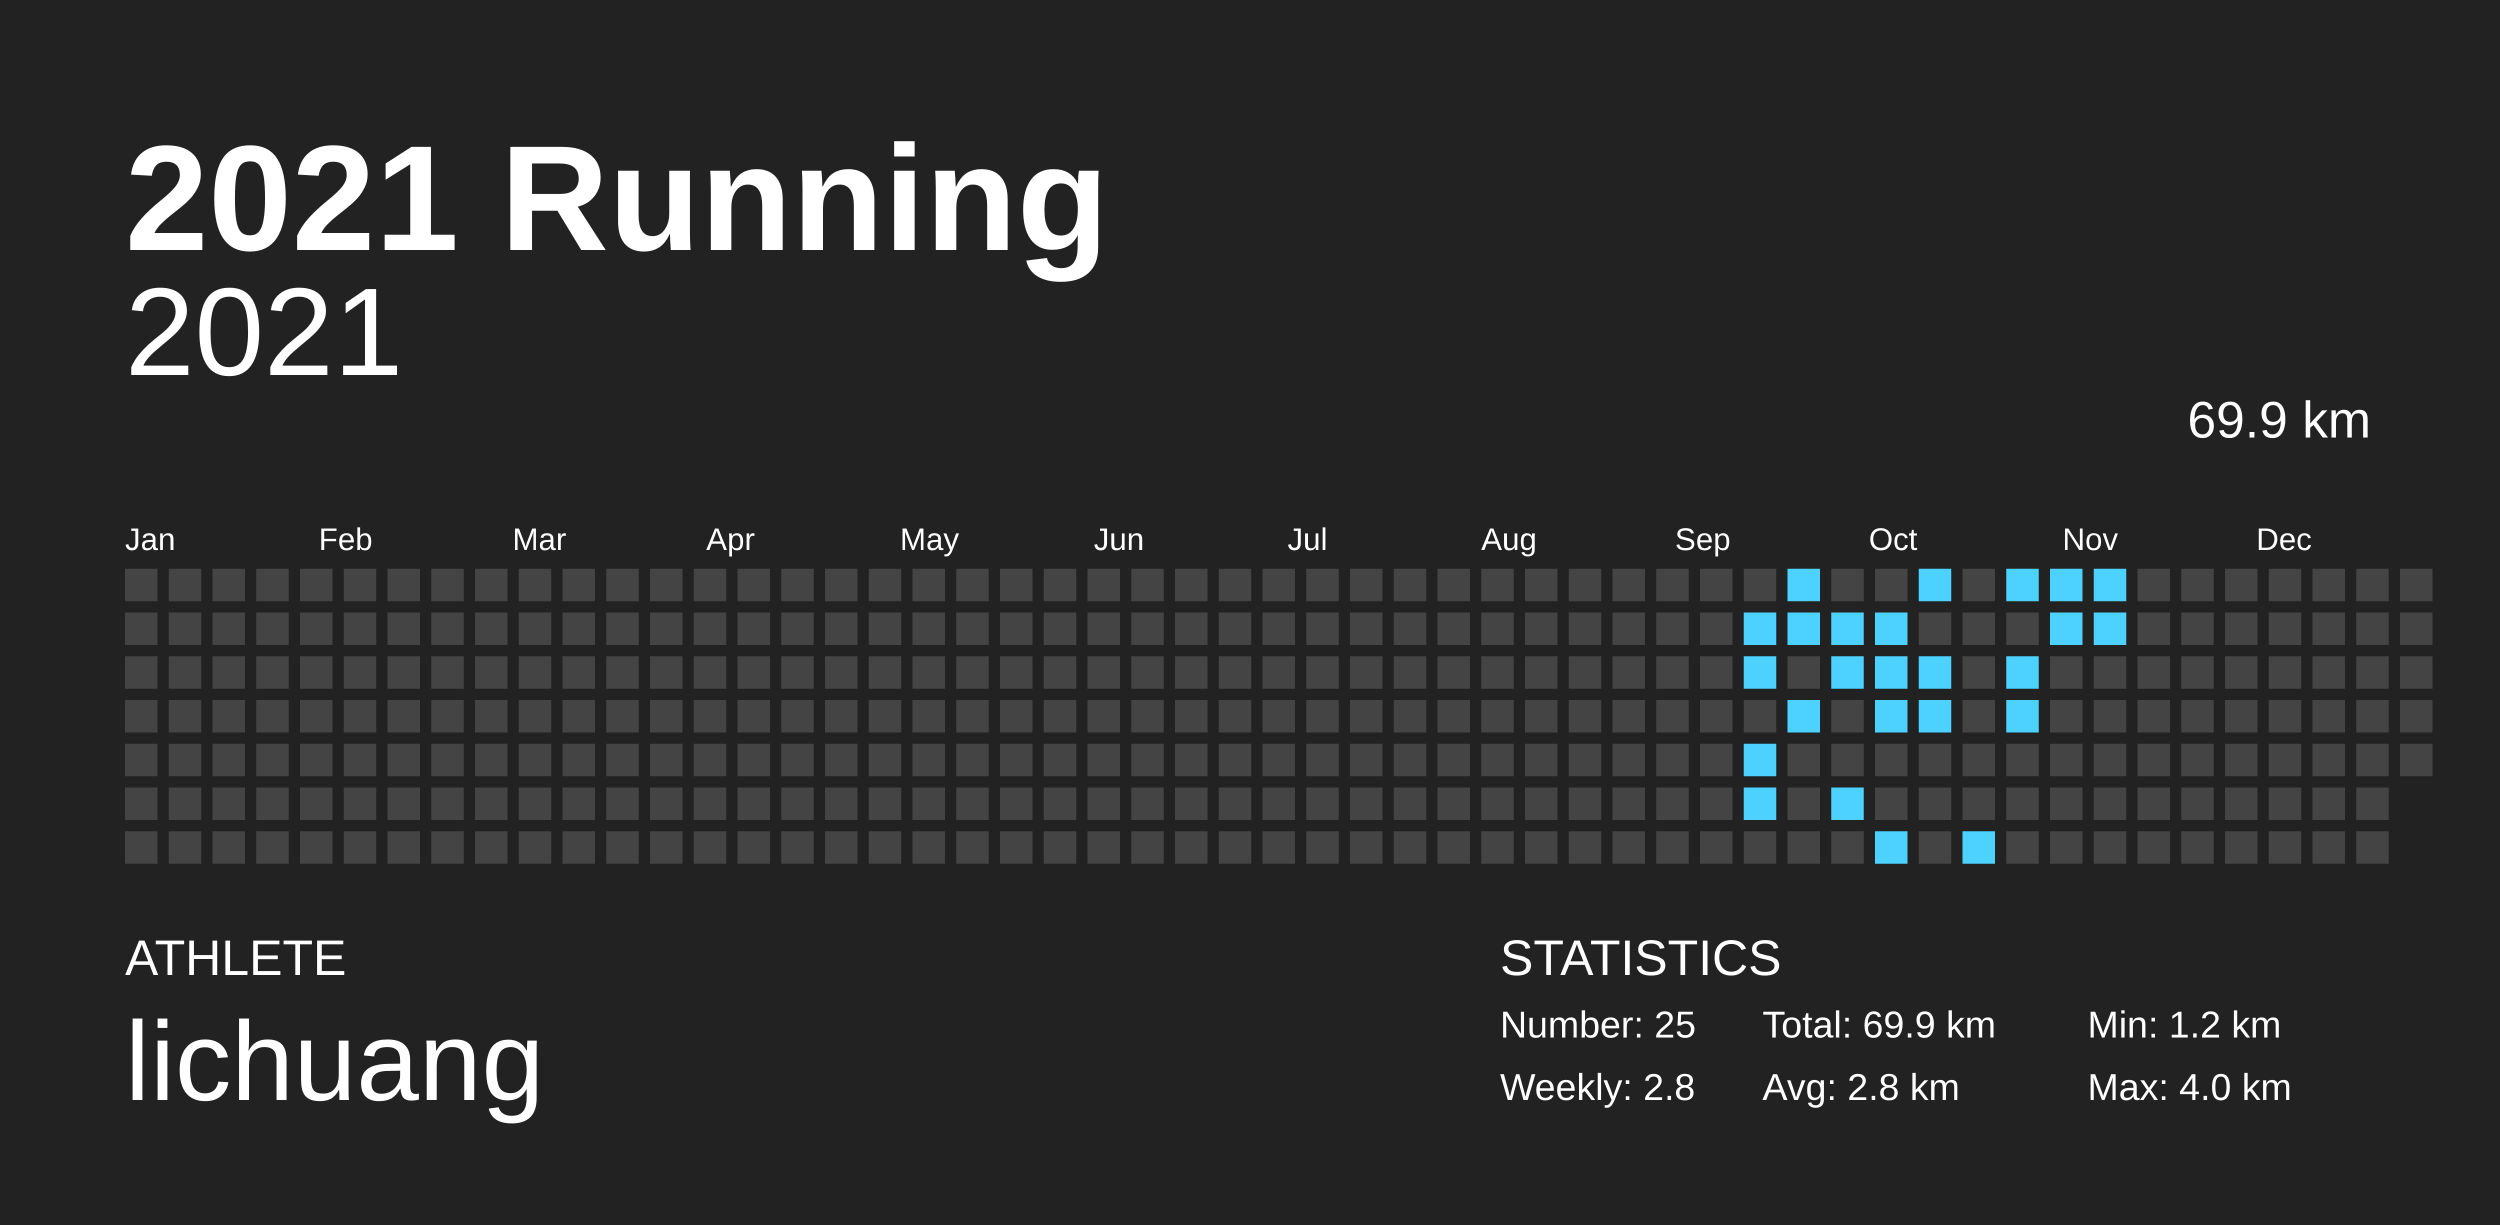
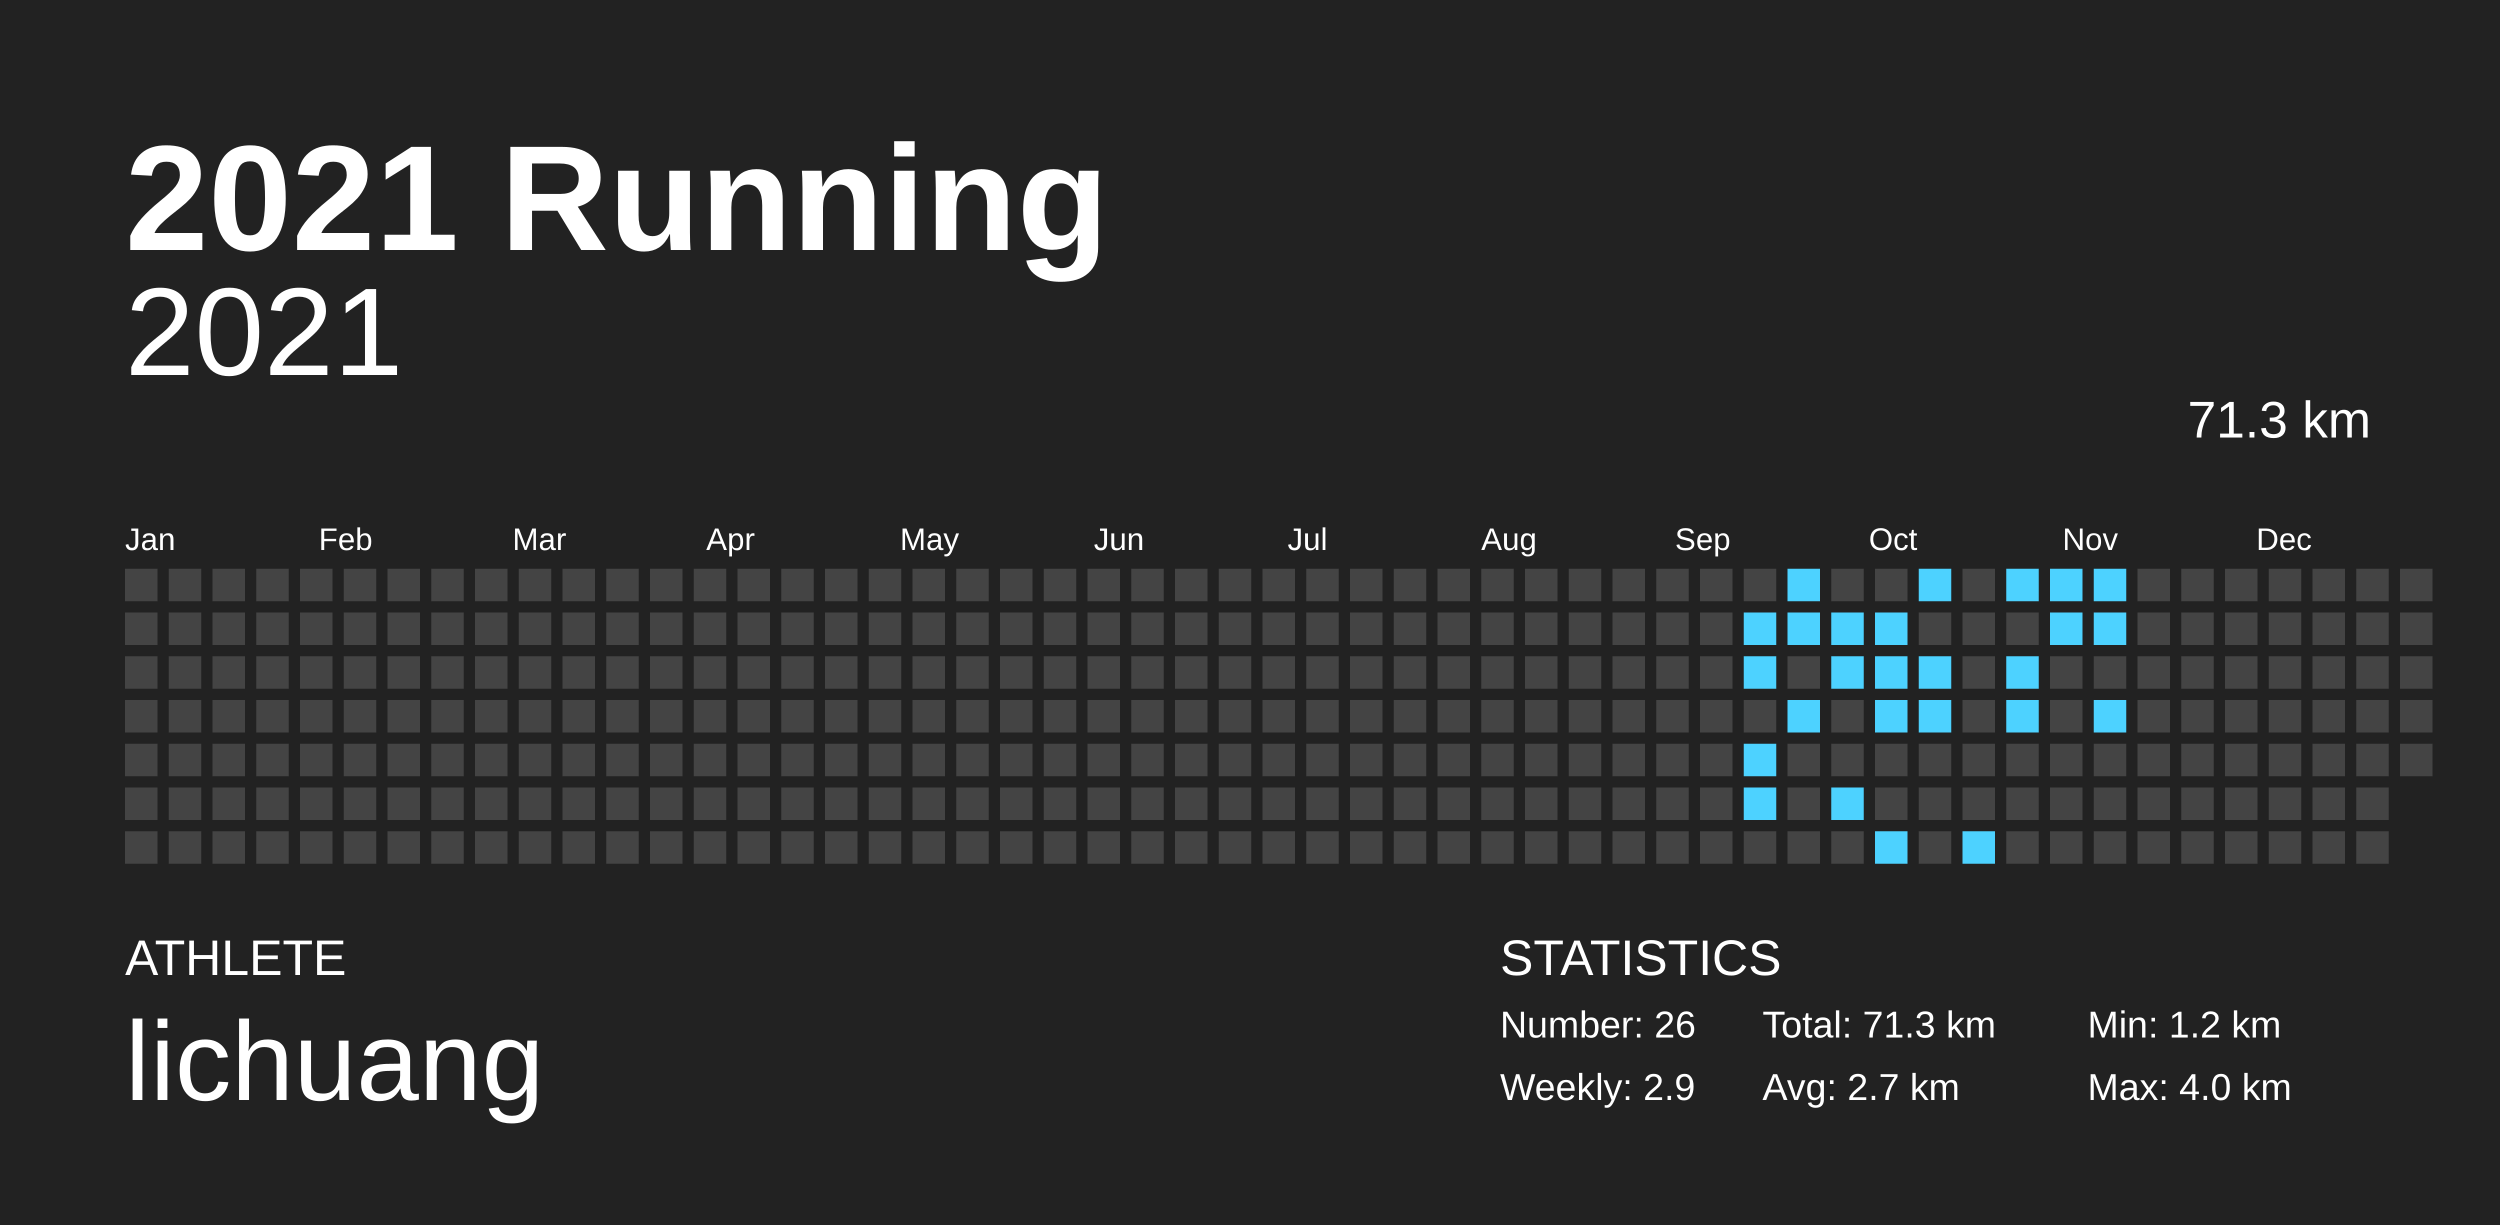
<svg xmlns="http://www.w3.org/2000/svg" baseProfile="full" height="98mm" version="1.1" viewBox="0,0,200,98" width="200mm">
  <defs />
  <rect fill="#222222" height="98" width="200" x="0" y="0" />
  <text fill="#FFFFFF" style="font-size:12px; font-family:Arial; font-weight:bold;" x="10" y="20">2021 Running</text>
  <text fill="#FFFFFF" style="font-size:4px; font-family:Arial" x="10" y="78">ATHLETE</text>
  <text fill="#FFFFFF" style="font-size:9px; font-family:Arial" x="10" y="88">lichuang</text>
  <text fill="#FFFFFF" style="font-size:4px; font-family:Arial" x="120" y="78">STATISTICS</text>
-   <text fill="#FFFFFF" style="font-size:3px; font-family:Arial" x="120" y="83">Number: 25</text>
-   <text fill="#FFFFFF" style="font-size:3px; font-family:Arial" x="120" y="88">Weekly: 2.8</text>
-   <text fill="#FFFFFF" style="font-size:3px; font-family:Arial" x="141" y="83">Total: 69.9 km</text>
-   <text fill="#FFFFFF" style="font-size:3px; font-family:Arial" x="141" y="88">Avg: 2.8 km</text>
+   <text fill="#FFFFFF" style="font-size:3px; font-family:Arial" x="120" y="83">Number: 26</text>
+   <text fill="#FFFFFF" style="font-size:3px; font-family:Arial" x="120" y="88">Weekly: 2.9</text>
+   <text fill="#FFFFFF" style="font-size:3px; font-family:Arial" x="141" y="83">Total: 71.3 km</text>
+   <text fill="#FFFFFF" style="font-size:3px; font-family:Arial" x="141" y="88">Avg: 2.7 km</text>
  <text fill="#FFFFFF" style="font-size:3px; font-family:Arial" x="167" y="83">Min: 1.2 km</text>
  <text fill="#FFFFFF" style="font-size:3px; font-family:Arial" x="167" y="88">Max: 4.0 km</text>
  <text alignment-baseline="hanging" fill="#FFFFFF" style="font-size:10.0px; font-family:Arial;" x="10" y="30">2021</text>
-   <text alignment-baseline="hanging" fill="#FFFFFF" style="font-size:4.125px; font-family:Arial;" x="175" y="35">69.9 km</text>
+   <text alignment-baseline="hanging" fill="#FFFFFF" style="font-size:4.125px; font-family:Arial;" x="175" y="35">71.3 km</text>
  <text fill="#FFFFFF" style="font-size:2.5px; font-family:Arial" x="10.0" y="44">Jan</text>
  <text fill="#FFFFFF" style="font-size:2.5px; font-family:Arial" x="25.5" y="44">Feb</text>
  <text fill="#FFFFFF" style="font-size:2.5px; font-family:Arial" x="41.0" y="44">Mar</text>
  <text fill="#FFFFFF" style="font-size:2.5px; font-family:Arial" x="56.5" y="44">Apr</text>
  <text fill="#FFFFFF" style="font-size:2.5px; font-family:Arial" x="72.0" y="44">May</text>
  <text fill="#FFFFFF" style="font-size:2.5px; font-family:Arial" x="87.5" y="44">Jun</text>
  <text fill="#FFFFFF" style="font-size:2.5px; font-family:Arial" x="103.0" y="44">Jul</text>
  <text fill="#FFFFFF" style="font-size:2.5px; font-family:Arial" x="118.5" y="44">Aug</text>
  <text fill="#FFFFFF" style="font-size:2.5px; font-family:Arial" x="134.0" y="44">Sep</text>
  <text fill="#FFFFFF" style="font-size:2.5px; font-family:Arial" x="149.5" y="44">Oct</text>
  <text fill="#FFFFFF" style="font-size:2.5px; font-family:Arial" x="165.0" y="44">Nov</text>
  <text fill="#FFFFFF" style="font-size:2.5px; font-family:Arial" x="180.5" y="44">Dec</text>
  <rect fill="#444444" height="2.6" width="2.6" x="10.0" y="45.5" />
  <rect fill="#444444" height="2.6" width="2.6" x="10.0" y="49.0" />
  <rect fill="#444444" height="2.6" width="2.6" x="10.0" y="52.5" />
  <rect fill="#444444" height="2.6" width="2.6" x="10.0" y="56.0" />
  <rect fill="#444444" height="2.6" width="2.6" x="10.0" y="59.5" />
  <rect fill="#444444" height="2.6" width="2.6" x="10.0" y="63.0" />
  <rect fill="#444444" height="2.6" width="2.6" x="10.0" y="66.5" />
  <rect fill="#444444" height="2.6" width="2.6" x="13.5" y="45.5" />
  <rect fill="#444444" height="2.6" width="2.6" x="13.5" y="49.0" />
  <rect fill="#444444" height="2.6" width="2.6" x="13.5" y="52.5" />
  <rect fill="#444444" height="2.6" width="2.6" x="13.5" y="56.0" />
  <rect fill="#444444" height="2.6" width="2.6" x="13.5" y="59.5" />
  <rect fill="#444444" height="2.6" width="2.6" x="13.5" y="63.0" />
  <rect fill="#444444" height="2.6" width="2.6" x="13.5" y="66.5" />
  <rect fill="#444444" height="2.6" width="2.6" x="17.0" y="45.5" />
  <rect fill="#444444" height="2.6" width="2.6" x="17.0" y="49.0" />
  <rect fill="#444444" height="2.6" width="2.6" x="17.0" y="52.5" />
  <rect fill="#444444" height="2.6" width="2.6" x="17.0" y="56.0" />
  <rect fill="#444444" height="2.6" width="2.6" x="17.0" y="59.5" />
  <rect fill="#444444" height="2.6" width="2.6" x="17.0" y="63.0" />
  <rect fill="#444444" height="2.6" width="2.6" x="17.0" y="66.5" />
  <rect fill="#444444" height="2.6" width="2.6" x="20.5" y="45.5" />
  <rect fill="#444444" height="2.6" width="2.6" x="20.5" y="49.0" />
  <rect fill="#444444" height="2.6" width="2.6" x="20.5" y="52.5" />
  <rect fill="#444444" height="2.6" width="2.6" x="20.5" y="56.0" />
  <rect fill="#444444" height="2.6" width="2.6" x="20.5" y="59.5" />
  <rect fill="#444444" height="2.6" width="2.6" x="20.5" y="63.0" />
  <rect fill="#444444" height="2.6" width="2.6" x="20.5" y="66.5" />
  <rect fill="#444444" height="2.6" width="2.6" x="24.0" y="45.5" />
  <rect fill="#444444" height="2.6" width="2.6" x="24.0" y="49.0" />
  <rect fill="#444444" height="2.6" width="2.6" x="24.0" y="52.5" />
  <rect fill="#444444" height="2.6" width="2.6" x="24.0" y="56.0" />
  <rect fill="#444444" height="2.6" width="2.6" x="24.0" y="59.5" />
  <rect fill="#444444" height="2.6" width="2.6" x="24.0" y="63.0" />
  <rect fill="#444444" height="2.6" width="2.6" x="24.0" y="66.5" />
  <rect fill="#444444" height="2.6" width="2.6" x="27.5" y="45.5" />
  <rect fill="#444444" height="2.6" width="2.6" x="27.5" y="49.0" />
  <rect fill="#444444" height="2.6" width="2.6" x="27.5" y="52.5" />
  <rect fill="#444444" height="2.6" width="2.6" x="27.5" y="56.0" />
  <rect fill="#444444" height="2.6" width="2.6" x="27.5" y="59.5" />
  <rect fill="#444444" height="2.6" width="2.6" x="27.5" y="63.0" />
  <rect fill="#444444" height="2.6" width="2.6" x="27.5" y="66.5" />
  <rect fill="#444444" height="2.6" width="2.6" x="31.0" y="45.5" />
  <rect fill="#444444" height="2.6" width="2.6" x="31.0" y="49.0" />
  <rect fill="#444444" height="2.6" width="2.6" x="31.0" y="52.5" />
  <rect fill="#444444" height="2.6" width="2.6" x="31.0" y="56.0" />
  <rect fill="#444444" height="2.6" width="2.6" x="31.0" y="59.5" />
  <rect fill="#444444" height="2.6" width="2.6" x="31.0" y="63.0" />
  <rect fill="#444444" height="2.6" width="2.6" x="31.0" y="66.5" />
  <rect fill="#444444" height="2.6" width="2.6" x="34.5" y="45.5" />
  <rect fill="#444444" height="2.6" width="2.6" x="34.5" y="49.0" />
  <rect fill="#444444" height="2.6" width="2.6" x="34.5" y="52.5" />
  <rect fill="#444444" height="2.6" width="2.6" x="34.5" y="56.0" />
  <rect fill="#444444" height="2.6" width="2.6" x="34.5" y="59.5" />
  <rect fill="#444444" height="2.6" width="2.6" x="34.5" y="63.0" />
  <rect fill="#444444" height="2.6" width="2.6" x="34.5" y="66.5" />
  <rect fill="#444444" height="2.6" width="2.6" x="38.0" y="45.5" />
  <rect fill="#444444" height="2.6" width="2.6" x="38.0" y="49.0" />
  <rect fill="#444444" height="2.6" width="2.6" x="38.0" y="52.5" />
  <rect fill="#444444" height="2.6" width="2.6" x="38.0" y="56.0" />
  <rect fill="#444444" height="2.6" width="2.6" x="38.0" y="59.5" />
  <rect fill="#444444" height="2.6" width="2.6" x="38.0" y="63.0" />
  <rect fill="#444444" height="2.6" width="2.6" x="38.0" y="66.5" />
  <rect fill="#444444" height="2.6" width="2.6" x="41.5" y="45.5" />
  <rect fill="#444444" height="2.6" width="2.6" x="41.5" y="49.0" />
  <rect fill="#444444" height="2.6" width="2.6" x="41.5" y="52.5" />
  <rect fill="#444444" height="2.6" width="2.6" x="41.5" y="56.0" />
  <rect fill="#444444" height="2.6" width="2.6" x="41.5" y="59.5" />
  <rect fill="#444444" height="2.6" width="2.6" x="41.5" y="63.0" />
  <rect fill="#444444" height="2.6" width="2.6" x="41.5" y="66.5" />
  <rect fill="#444444" height="2.6" width="2.6" x="45.0" y="45.5" />
  <rect fill="#444444" height="2.6" width="2.6" x="45.0" y="49.0" />
  <rect fill="#444444" height="2.6" width="2.6" x="45.0" y="52.5" />
  <rect fill="#444444" height="2.6" width="2.6" x="45.0" y="56.0" />
  <rect fill="#444444" height="2.6" width="2.6" x="45.0" y="59.5" />
  <rect fill="#444444" height="2.6" width="2.6" x="45.0" y="63.0" />
  <rect fill="#444444" height="2.6" width="2.6" x="45.0" y="66.5" />
  <rect fill="#444444" height="2.6" width="2.6" x="48.5" y="45.5" />
  <rect fill="#444444" height="2.6" width="2.6" x="48.5" y="49.0" />
  <rect fill="#444444" height="2.6" width="2.6" x="48.5" y="52.5" />
  <rect fill="#444444" height="2.6" width="2.6" x="48.5" y="56.0" />
  <rect fill="#444444" height="2.6" width="2.6" x="48.5" y="59.5" />
  <rect fill="#444444" height="2.6" width="2.6" x="48.5" y="63.0" />
  <rect fill="#444444" height="2.6" width="2.6" x="48.5" y="66.5" />
  <rect fill="#444444" height="2.6" width="2.6" x="52.0" y="45.5" />
  <rect fill="#444444" height="2.6" width="2.6" x="52.0" y="49.0" />
  <rect fill="#444444" height="2.6" width="2.6" x="52.0" y="52.5" />
  <rect fill="#444444" height="2.6" width="2.6" x="52.0" y="56.0" />
  <rect fill="#444444" height="2.6" width="2.6" x="52.0" y="59.5" />
  <rect fill="#444444" height="2.6" width="2.6" x="52.0" y="63.0" />
  <rect fill="#444444" height="2.6" width="2.6" x="52.0" y="66.5" />
  <rect fill="#444444" height="2.6" width="2.6" x="55.5" y="45.5" />
  <rect fill="#444444" height="2.6" width="2.6" x="55.5" y="49.0" />
  <rect fill="#444444" height="2.6" width="2.6" x="55.5" y="52.5" />
  <rect fill="#444444" height="2.6" width="2.6" x="55.5" y="56.0" />
  <rect fill="#444444" height="2.6" width="2.6" x="55.5" y="59.5" />
  <rect fill="#444444" height="2.6" width="2.6" x="55.5" y="63.0" />
  <rect fill="#444444" height="2.6" width="2.6" x="55.5" y="66.5" />
  <rect fill="#444444" height="2.6" width="2.6" x="59.0" y="45.5" />
  <rect fill="#444444" height="2.6" width="2.6" x="59.0" y="49.0" />
  <rect fill="#444444" height="2.6" width="2.6" x="59.0" y="52.5" />
  <rect fill="#444444" height="2.6" width="2.6" x="59.0" y="56.0" />
  <rect fill="#444444" height="2.6" width="2.6" x="59.0" y="59.5" />
  <rect fill="#444444" height="2.6" width="2.6" x="59.0" y="63.0" />
  <rect fill="#444444" height="2.6" width="2.6" x="59.0" y="66.5" />
  <rect fill="#444444" height="2.6" width="2.6" x="62.5" y="45.5" />
  <rect fill="#444444" height="2.6" width="2.6" x="62.5" y="49.0" />
  <rect fill="#444444" height="2.6" width="2.6" x="62.5" y="52.5" />
  <rect fill="#444444" height="2.6" width="2.6" x="62.5" y="56.0" />
  <rect fill="#444444" height="2.6" width="2.6" x="62.5" y="59.5" />
  <rect fill="#444444" height="2.6" width="2.6" x="62.5" y="63.0" />
  <rect fill="#444444" height="2.6" width="2.6" x="62.5" y="66.5" />
  <rect fill="#444444" height="2.6" width="2.6" x="66.0" y="45.5" />
  <rect fill="#444444" height="2.6" width="2.6" x="66.0" y="49.0" />
  <rect fill="#444444" height="2.6" width="2.6" x="66.0" y="52.5" />
  <rect fill="#444444" height="2.6" width="2.6" x="66.0" y="56.0" />
  <rect fill="#444444" height="2.6" width="2.6" x="66.0" y="59.5" />
  <rect fill="#444444" height="2.6" width="2.6" x="66.0" y="63.0" />
  <rect fill="#444444" height="2.6" width="2.6" x="66.0" y="66.5" />
  <rect fill="#444444" height="2.6" width="2.6" x="69.5" y="45.5" />
  <rect fill="#444444" height="2.6" width="2.6" x="69.5" y="49.0" />
  <rect fill="#444444" height="2.6" width="2.6" x="69.5" y="52.5" />
  <rect fill="#444444" height="2.6" width="2.6" x="69.5" y="56.0" />
  <rect fill="#444444" height="2.6" width="2.6" x="69.5" y="59.5" />
  <rect fill="#444444" height="2.6" width="2.6" x="69.5" y="63.0" />
  <rect fill="#444444" height="2.6" width="2.6" x="69.5" y="66.5" />
  <rect fill="#444444" height="2.6" width="2.6" x="73.0" y="45.5" />
  <rect fill="#444444" height="2.6" width="2.6" x="73.0" y="49.0" />
  <rect fill="#444444" height="2.6" width="2.6" x="73.0" y="52.5" />
  <rect fill="#444444" height="2.6" width="2.6" x="73.0" y="56.0" />
  <rect fill="#444444" height="2.6" width="2.6" x="73.0" y="59.5" />
  <rect fill="#444444" height="2.6" width="2.6" x="73.0" y="63.0" />
  <rect fill="#444444" height="2.6" width="2.6" x="73.0" y="66.5" />
  <rect fill="#444444" height="2.6" width="2.6" x="76.5" y="45.5" />
  <rect fill="#444444" height="2.6" width="2.6" x="76.5" y="49.0" />
  <rect fill="#444444" height="2.6" width="2.6" x="76.5" y="52.5" />
  <rect fill="#444444" height="2.6" width="2.6" x="76.5" y="56.0" />
  <rect fill="#444444" height="2.6" width="2.6" x="76.5" y="59.5" />
  <rect fill="#444444" height="2.6" width="2.6" x="76.5" y="63.0" />
  <rect fill="#444444" height="2.6" width="2.6" x="76.5" y="66.5" />
  <rect fill="#444444" height="2.6" width="2.6" x="80.0" y="45.5" />
  <rect fill="#444444" height="2.6" width="2.6" x="80.0" y="49.0" />
  <rect fill="#444444" height="2.6" width="2.6" x="80.0" y="52.5" />
  <rect fill="#444444" height="2.6" width="2.6" x="80.0" y="56.0" />
  <rect fill="#444444" height="2.6" width="2.6" x="80.0" y="59.5" />
  <rect fill="#444444" height="2.6" width="2.6" x="80.0" y="63.0" />
  <rect fill="#444444" height="2.6" width="2.6" x="80.0" y="66.5" />
  <rect fill="#444444" height="2.6" width="2.6" x="83.5" y="45.5" />
  <rect fill="#444444" height="2.6" width="2.6" x="83.5" y="49.0" />
  <rect fill="#444444" height="2.6" width="2.6" x="83.5" y="52.5" />
  <rect fill="#444444" height="2.6" width="2.6" x="83.5" y="56.0" />
  <rect fill="#444444" height="2.6" width="2.6" x="83.5" y="59.5" />
  <rect fill="#444444" height="2.6" width="2.6" x="83.5" y="63.0" />
  <rect fill="#444444" height="2.6" width="2.6" x="83.5" y="66.5" />
  <rect fill="#444444" height="2.6" width="2.6" x="87.0" y="45.5" />
  <rect fill="#444444" height="2.6" width="2.6" x="87.0" y="49.0" />
  <rect fill="#444444" height="2.6" width="2.6" x="87.0" y="52.5" />
  <rect fill="#444444" height="2.6" width="2.6" x="87.0" y="56.0" />
  <rect fill="#444444" height="2.6" width="2.6" x="87.0" y="59.5" />
  <rect fill="#444444" height="2.6" width="2.6" x="87.0" y="63.0" />
  <rect fill="#444444" height="2.6" width="2.6" x="87.0" y="66.5" />
  <rect fill="#444444" height="2.6" width="2.6" x="90.5" y="45.5" />
  <rect fill="#444444" height="2.6" width="2.6" x="90.5" y="49.0" />
  <rect fill="#444444" height="2.6" width="2.6" x="90.5" y="52.5" />
  <rect fill="#444444" height="2.6" width="2.6" x="90.5" y="56.0" />
  <rect fill="#444444" height="2.6" width="2.6" x="90.5" y="59.5" />
  <rect fill="#444444" height="2.6" width="2.6" x="90.5" y="63.0" />
  <rect fill="#444444" height="2.6" width="2.6" x="90.5" y="66.5" />
  <rect fill="#444444" height="2.6" width="2.6" x="94.0" y="45.5" />
  <rect fill="#444444" height="2.6" width="2.6" x="94.0" y="49.0" />
  <rect fill="#444444" height="2.6" width="2.6" x="94.0" y="52.5" />
  <rect fill="#444444" height="2.6" width="2.6" x="94.0" y="56.0" />
  <rect fill="#444444" height="2.6" width="2.6" x="94.0" y="59.5" />
  <rect fill="#444444" height="2.6" width="2.6" x="94.0" y="63.0" />
  <rect fill="#444444" height="2.6" width="2.6" x="94.0" y="66.5" />
  <rect fill="#444444" height="2.6" width="2.6" x="97.5" y="45.5" />
  <rect fill="#444444" height="2.6" width="2.6" x="97.5" y="49.0" />
  <rect fill="#444444" height="2.6" width="2.6" x="97.5" y="52.5" />
  <rect fill="#444444" height="2.6" width="2.6" x="97.5" y="56.0" />
  <rect fill="#444444" height="2.6" width="2.6" x="97.5" y="59.5" />
  <rect fill="#444444" height="2.6" width="2.6" x="97.5" y="63.0" />
  <rect fill="#444444" height="2.6" width="2.6" x="97.5" y="66.5" />
  <rect fill="#444444" height="2.6" width="2.6" x="101.0" y="45.5" />
  <rect fill="#444444" height="2.6" width="2.6" x="101.0" y="49.0" />
  <rect fill="#444444" height="2.6" width="2.6" x="101.0" y="52.5" />
  <rect fill="#444444" height="2.6" width="2.6" x="101.0" y="56.0" />
  <rect fill="#444444" height="2.6" width="2.6" x="101.0" y="59.5" />
  <rect fill="#444444" height="2.6" width="2.6" x="101.0" y="63.0" />
  <rect fill="#444444" height="2.6" width="2.6" x="101.0" y="66.5" />
  <rect fill="#444444" height="2.6" width="2.6" x="104.5" y="45.5" />
  <rect fill="#444444" height="2.6" width="2.6" x="104.5" y="49.0" />
  <rect fill="#444444" height="2.6" width="2.6" x="104.5" y="52.5" />
  <rect fill="#444444" height="2.6" width="2.6" x="104.5" y="56.0" />
  <rect fill="#444444" height="2.6" width="2.6" x="104.5" y="59.5" />
  <rect fill="#444444" height="2.6" width="2.6" x="104.5" y="63.0" />
  <rect fill="#444444" height="2.6" width="2.6" x="104.5" y="66.5" />
  <rect fill="#444444" height="2.6" width="2.6" x="108.0" y="45.5" />
  <rect fill="#444444" height="2.6" width="2.6" x="108.0" y="49.0" />
  <rect fill="#444444" height="2.6" width="2.6" x="108.0" y="52.5" />
  <rect fill="#444444" height="2.6" width="2.6" x="108.0" y="56.0" />
  <rect fill="#444444" height="2.6" width="2.6" x="108.0" y="59.5" />
  <rect fill="#444444" height="2.6" width="2.6" x="108.0" y="63.0" />
  <rect fill="#444444" height="2.6" width="2.6" x="108.0" y="66.5" />
  <rect fill="#444444" height="2.6" width="2.6" x="111.5" y="45.5" />
  <rect fill="#444444" height="2.6" width="2.6" x="111.5" y="49.0" />
  <rect fill="#444444" height="2.6" width="2.6" x="111.5" y="52.5" />
  <rect fill="#444444" height="2.6" width="2.6" x="111.5" y="56.0" />
  <rect fill="#444444" height="2.6" width="2.6" x="111.5" y="59.5" />
  <rect fill="#444444" height="2.6" width="2.6" x="111.5" y="63.0" />
  <rect fill="#444444" height="2.6" width="2.6" x="111.5" y="66.5" />
  <rect fill="#444444" height="2.6" width="2.6" x="115.0" y="45.5" />
  <rect fill="#444444" height="2.6" width="2.6" x="115.0" y="49.0" />
  <rect fill="#444444" height="2.6" width="2.6" x="115.0" y="52.5" />
  <rect fill="#444444" height="2.6" width="2.6" x="115.0" y="56.0" />
  <rect fill="#444444" height="2.6" width="2.6" x="115.0" y="59.5" />
  <rect fill="#444444" height="2.6" width="2.6" x="115.0" y="63.0" />
  <rect fill="#444444" height="2.6" width="2.6" x="115.0" y="66.5" />
  <rect fill="#444444" height="2.6" width="2.6" x="118.5" y="45.5" />
  <rect fill="#444444" height="2.6" width="2.6" x="118.5" y="49.0" />
  <rect fill="#444444" height="2.6" width="2.6" x="118.5" y="52.5" />
  <rect fill="#444444" height="2.6" width="2.6" x="118.5" y="56.0" />
  <rect fill="#444444" height="2.6" width="2.6" x="118.5" y="59.5" />
  <rect fill="#444444" height="2.6" width="2.6" x="118.5" y="63.0" />
  <rect fill="#444444" height="2.6" width="2.6" x="118.5" y="66.5" />
  <rect fill="#444444" height="2.6" width="2.6" x="122.0" y="45.5" />
  <rect fill="#444444" height="2.6" width="2.6" x="122.0" y="49.0" />
  <rect fill="#444444" height="2.6" width="2.6" x="122.0" y="52.5" />
  <rect fill="#444444" height="2.6" width="2.6" x="122.0" y="56.0" />
  <rect fill="#444444" height="2.6" width="2.6" x="122.0" y="59.5" />
  <rect fill="#444444" height="2.6" width="2.6" x="122.0" y="63.0" />
  <rect fill="#444444" height="2.6" width="2.6" x="122.0" y="66.5" />
  <rect fill="#444444" height="2.6" width="2.6" x="125.5" y="45.5" />
  <rect fill="#444444" height="2.6" width="2.6" x="125.5" y="49.0" />
  <rect fill="#444444" height="2.6" width="2.6" x="125.5" y="52.5" />
  <rect fill="#444444" height="2.6" width="2.6" x="125.5" y="56.0" />
  <rect fill="#444444" height="2.6" width="2.6" x="125.5" y="59.5" />
  <rect fill="#444444" height="2.6" width="2.6" x="125.5" y="63.0" />
  <rect fill="#444444" height="2.6" width="2.6" x="125.5" y="66.5" />
  <rect fill="#444444" height="2.6" width="2.6" x="129.0" y="45.5" />
  <rect fill="#444444" height="2.6" width="2.6" x="129.0" y="49.0" />
  <rect fill="#444444" height="2.6" width="2.6" x="129.0" y="52.5" />
  <rect fill="#444444" height="2.6" width="2.6" x="129.0" y="56.0" />
  <rect fill="#444444" height="2.6" width="2.6" x="129.0" y="59.5" />
  <rect fill="#444444" height="2.6" width="2.6" x="129.0" y="63.0" />
  <rect fill="#444444" height="2.6" width="2.6" x="129.0" y="66.5" />
  <rect fill="#444444" height="2.6" width="2.6" x="132.5" y="45.5" />
  <rect fill="#444444" height="2.6" width="2.6" x="132.5" y="49.0" />
  <rect fill="#444444" height="2.6" width="2.6" x="132.5" y="52.5" />
  <rect fill="#444444" height="2.6" width="2.6" x="132.5" y="56.0" />
  <rect fill="#444444" height="2.6" width="2.6" x="132.5" y="59.5" />
  <rect fill="#444444" height="2.6" width="2.6" x="132.5" y="63.0" />
  <rect fill="#444444" height="2.6" width="2.6" x="132.5" y="66.5" />
  <rect fill="#444444" height="2.6" width="2.6" x="136.0" y="45.5" />
  <rect fill="#444444" height="2.6" width="2.6" x="136.0" y="49.0" />
  <rect fill="#444444" height="2.6" width="2.6" x="136.0" y="52.5" />
  <rect fill="#444444" height="2.6" width="2.6" x="136.0" y="56.0" />
  <rect fill="#444444" height="2.6" width="2.6" x="136.0" y="59.5" />
  <rect fill="#444444" height="2.6" width="2.6" x="136.0" y="63.0" />
  <rect fill="#444444" height="2.6" width="2.6" x="136.0" y="66.5" />
  <rect fill="#444444" height="2.6" width="2.6" x="139.5" y="45.5" />
  <rect fill="#4dd2ff" height="2.6" width="2.6" x="139.5" y="49.0" />
  <rect fill="#4dd2ff" height="2.6" width="2.6" x="139.5" y="52.5" />
  <rect fill="#444444" height="2.6" width="2.6" x="139.5" y="56.0" />
  <rect fill="#4dd2ff" height="2.6" width="2.6" x="139.5" y="59.5" />
  <rect fill="#4dd2ff" height="2.6" width="2.6" x="139.5" y="63.0" />
  <rect fill="#444444" height="2.6" width="2.6" x="139.5" y="66.5" />
  <rect fill="#4dd2ff" height="2.6" width="2.6" x="143.0" y="45.5" />
  <rect fill="#4dd2ff" height="2.6" width="2.6" x="143.0" y="49.0" />
  <rect fill="#444444" height="2.6" width="2.6" x="143.0" y="52.5" />
  <rect fill="#4dd2ff" height="2.6" width="2.6" x="143.0" y="56.0" />
  <rect fill="#444444" height="2.6" width="2.6" x="143.0" y="59.5" />
  <rect fill="#444444" height="2.6" width="2.6" x="143.0" y="63.0" />
  <rect fill="#444444" height="2.6" width="2.6" x="143.0" y="66.5" />
  <rect fill="#444444" height="2.6" width="2.6" x="146.5" y="45.5" />
  <rect fill="#4dd2ff" height="2.6" width="2.6" x="146.5" y="49.0" />
  <rect fill="#4dd2ff" height="2.6" width="2.6" x="146.5" y="52.5" />
  <rect fill="#444444" height="2.6" width="2.6" x="146.5" y="56.0" />
  <rect fill="#444444" height="2.6" width="2.6" x="146.5" y="59.5" />
  <rect fill="#4dd2ff" height="2.6" width="2.6" x="146.5" y="63.0" />
  <rect fill="#444444" height="2.6" width="2.6" x="146.5" y="66.5" />
  <rect fill="#444444" height="2.6" width="2.6" x="150.0" y="45.5" />
  <rect fill="#4dd2ff" height="2.6" width="2.6" x="150.0" y="49.0" />
  <rect fill="#4dd2ff" height="2.6" width="2.6" x="150.0" y="52.5" />
  <rect fill="#4dd2ff" height="2.6" width="2.6" x="150.0" y="56.0" />
  <rect fill="#444444" height="2.6" width="2.6" x="150.0" y="59.5" />
  <rect fill="#444444" height="2.6" width="2.6" x="150.0" y="63.0" />
  <rect fill="#4dd2ff" height="2.6" width="2.6" x="150.0" y="66.5" />
  <rect fill="#4dd2ff" height="2.6" width="2.6" x="153.5" y="45.5" />
  <rect fill="#444444" height="2.6" width="2.6" x="153.5" y="49.0" />
  <rect fill="#4dd2ff" height="2.6" width="2.6" x="153.5" y="52.5" />
  <rect fill="#4dd2ff" height="2.6" width="2.6" x="153.5" y="56.0" />
  <rect fill="#444444" height="2.6" width="2.6" x="153.5" y="59.5" />
  <rect fill="#444444" height="2.6" width="2.6" x="153.5" y="63.0" />
  <rect fill="#444444" height="2.6" width="2.6" x="153.5" y="66.5" />
  <rect fill="#444444" height="2.6" width="2.6" x="157.0" y="45.5" />
  <rect fill="#444444" height="2.6" width="2.6" x="157.0" y="49.0" />
  <rect fill="#444444" height="2.6" width="2.6" x="157.0" y="52.5" />
  <rect fill="#444444" height="2.6" width="2.6" x="157.0" y="56.0" />
  <rect fill="#444444" height="2.6" width="2.6" x="157.0" y="59.5" />
  <rect fill="#444444" height="2.6" width="2.6" x="157.0" y="63.0" />
  <rect fill="#4dd2ff" height="2.6" width="2.6" x="157.0" y="66.5" />
  <rect fill="#4dd2ff" height="2.6" width="2.6" x="160.5" y="45.5" />
  <rect fill="#444444" height="2.6" width="2.6" x="160.5" y="49.0" />
  <rect fill="#4dd2ff" height="2.6" width="2.6" x="160.5" y="52.5" />
  <rect fill="#4dd2ff" height="2.6" width="2.6" x="160.5" y="56.0" />
  <rect fill="#444444" height="2.6" width="2.6" x="160.5" y="59.5" />
  <rect fill="#444444" height="2.6" width="2.6" x="160.5" y="63.0" />
  <rect fill="#444444" height="2.6" width="2.6" x="160.5" y="66.5" />
  <rect fill="#4dd2ff" height="2.6" width="2.6" x="164.0" y="45.5" />
  <rect fill="#4dd2ff" height="2.6" width="2.6" x="164.0" y="49.0" />
  <rect fill="#444444" height="2.6" width="2.6" x="164.0" y="52.5" />
  <rect fill="#444444" height="2.6" width="2.6" x="164.0" y="56.0" />
  <rect fill="#444444" height="2.6" width="2.6" x="164.0" y="59.5" />
  <rect fill="#444444" height="2.6" width="2.6" x="164.0" y="63.0" />
  <rect fill="#444444" height="2.6" width="2.6" x="164.0" y="66.5" />
  <rect fill="#4dd2ff" height="2.6" width="2.6" x="167.5" y="45.5" />
  <rect fill="#4dd2ff" height="2.6" width="2.6" x="167.5" y="49.0" />
  <rect fill="#444444" height="2.6" width="2.6" x="167.5" y="52.5" />
-   <rect fill="#444444" height="2.6" width="2.6" x="167.5" y="56.0" />
+   <rect fill="#4dd2ff" height="2.6" width="2.6" x="167.5" y="56.0" />
  <rect fill="#444444" height="2.6" width="2.6" x="167.5" y="59.5" />
  <rect fill="#444444" height="2.6" width="2.6" x="167.5" y="63.0" />
  <rect fill="#444444" height="2.6" width="2.6" x="167.5" y="66.5" />
  <rect fill="#444444" height="2.6" width="2.6" x="171.0" y="45.5" />
  <rect fill="#444444" height="2.6" width="2.6" x="171.0" y="49.0" />
  <rect fill="#444444" height="2.6" width="2.6" x="171.0" y="52.5" />
  <rect fill="#444444" height="2.6" width="2.6" x="171.0" y="56.0" />
  <rect fill="#444444" height="2.6" width="2.6" x="171.0" y="59.5" />
  <rect fill="#444444" height="2.6" width="2.6" x="171.0" y="63.0" />
  <rect fill="#444444" height="2.6" width="2.6" x="171.0" y="66.5" />
  <rect fill="#444444" height="2.6" width="2.6" x="174.5" y="45.5" />
  <rect fill="#444444" height="2.6" width="2.6" x="174.5" y="49.0" />
  <rect fill="#444444" height="2.6" width="2.6" x="174.5" y="52.5" />
  <rect fill="#444444" height="2.6" width="2.6" x="174.5" y="56.0" />
  <rect fill="#444444" height="2.6" width="2.6" x="174.5" y="59.5" />
  <rect fill="#444444" height="2.6" width="2.6" x="174.5" y="63.0" />
  <rect fill="#444444" height="2.6" width="2.6" x="174.5" y="66.5" />
  <rect fill="#444444" height="2.6" width="2.6" x="178.0" y="45.5" />
  <rect fill="#444444" height="2.6" width="2.6" x="178.0" y="49.0" />
  <rect fill="#444444" height="2.6" width="2.6" x="178.0" y="52.5" />
  <rect fill="#444444" height="2.6" width="2.6" x="178.0" y="56.0" />
  <rect fill="#444444" height="2.6" width="2.6" x="178.0" y="59.5" />
  <rect fill="#444444" height="2.6" width="2.6" x="178.0" y="63.0" />
  <rect fill="#444444" height="2.6" width="2.6" x="178.0" y="66.5" />
  <rect fill="#444444" height="2.6" width="2.6" x="181.5" y="45.5" />
  <rect fill="#444444" height="2.6" width="2.6" x="181.5" y="49.0" />
  <rect fill="#444444" height="2.6" width="2.6" x="181.5" y="52.5" />
  <rect fill="#444444" height="2.6" width="2.6" x="181.5" y="56.0" />
  <rect fill="#444444" height="2.6" width="2.6" x="181.5" y="59.5" />
  <rect fill="#444444" height="2.6" width="2.6" x="181.5" y="63.0" />
  <rect fill="#444444" height="2.6" width="2.6" x="181.5" y="66.5" />
  <rect fill="#444444" height="2.6" width="2.6" x="185.0" y="45.5" />
  <rect fill="#444444" height="2.6" width="2.6" x="185.0" y="49.0" />
  <rect fill="#444444" height="2.6" width="2.6" x="185.0" y="52.5" />
  <rect fill="#444444" height="2.6" width="2.6" x="185.0" y="56.0" />
  <rect fill="#444444" height="2.6" width="2.6" x="185.0" y="59.5" />
  <rect fill="#444444" height="2.6" width="2.6" x="185.0" y="63.0" />
  <rect fill="#444444" height="2.6" width="2.6" x="185.0" y="66.5" />
  <rect fill="#444444" height="2.6" width="2.6" x="188.5" y="45.5" />
  <rect fill="#444444" height="2.6" width="2.6" x="188.5" y="49.0" />
  <rect fill="#444444" height="2.6" width="2.6" x="188.5" y="52.5" />
  <rect fill="#444444" height="2.6" width="2.6" x="188.5" y="56.0" />
  <rect fill="#444444" height="2.6" width="2.6" x="188.5" y="59.5" />
  <rect fill="#444444" height="2.6" width="2.6" x="188.5" y="63.0" />
  <rect fill="#444444" height="2.6" width="2.6" x="188.5" y="66.5" />
  <rect fill="#444444" height="2.6" width="2.6" x="192.0" y="45.5" />
  <rect fill="#444444" height="2.6" width="2.6" x="192.0" y="49.0" />
  <rect fill="#444444" height="2.6" width="2.6" x="192.0" y="52.5" />
  <rect fill="#444444" height="2.6" width="2.6" x="192.0" y="56.0" />
  <rect fill="#444444" height="2.6" width="2.6" x="192.0" y="59.5" />
</svg>
